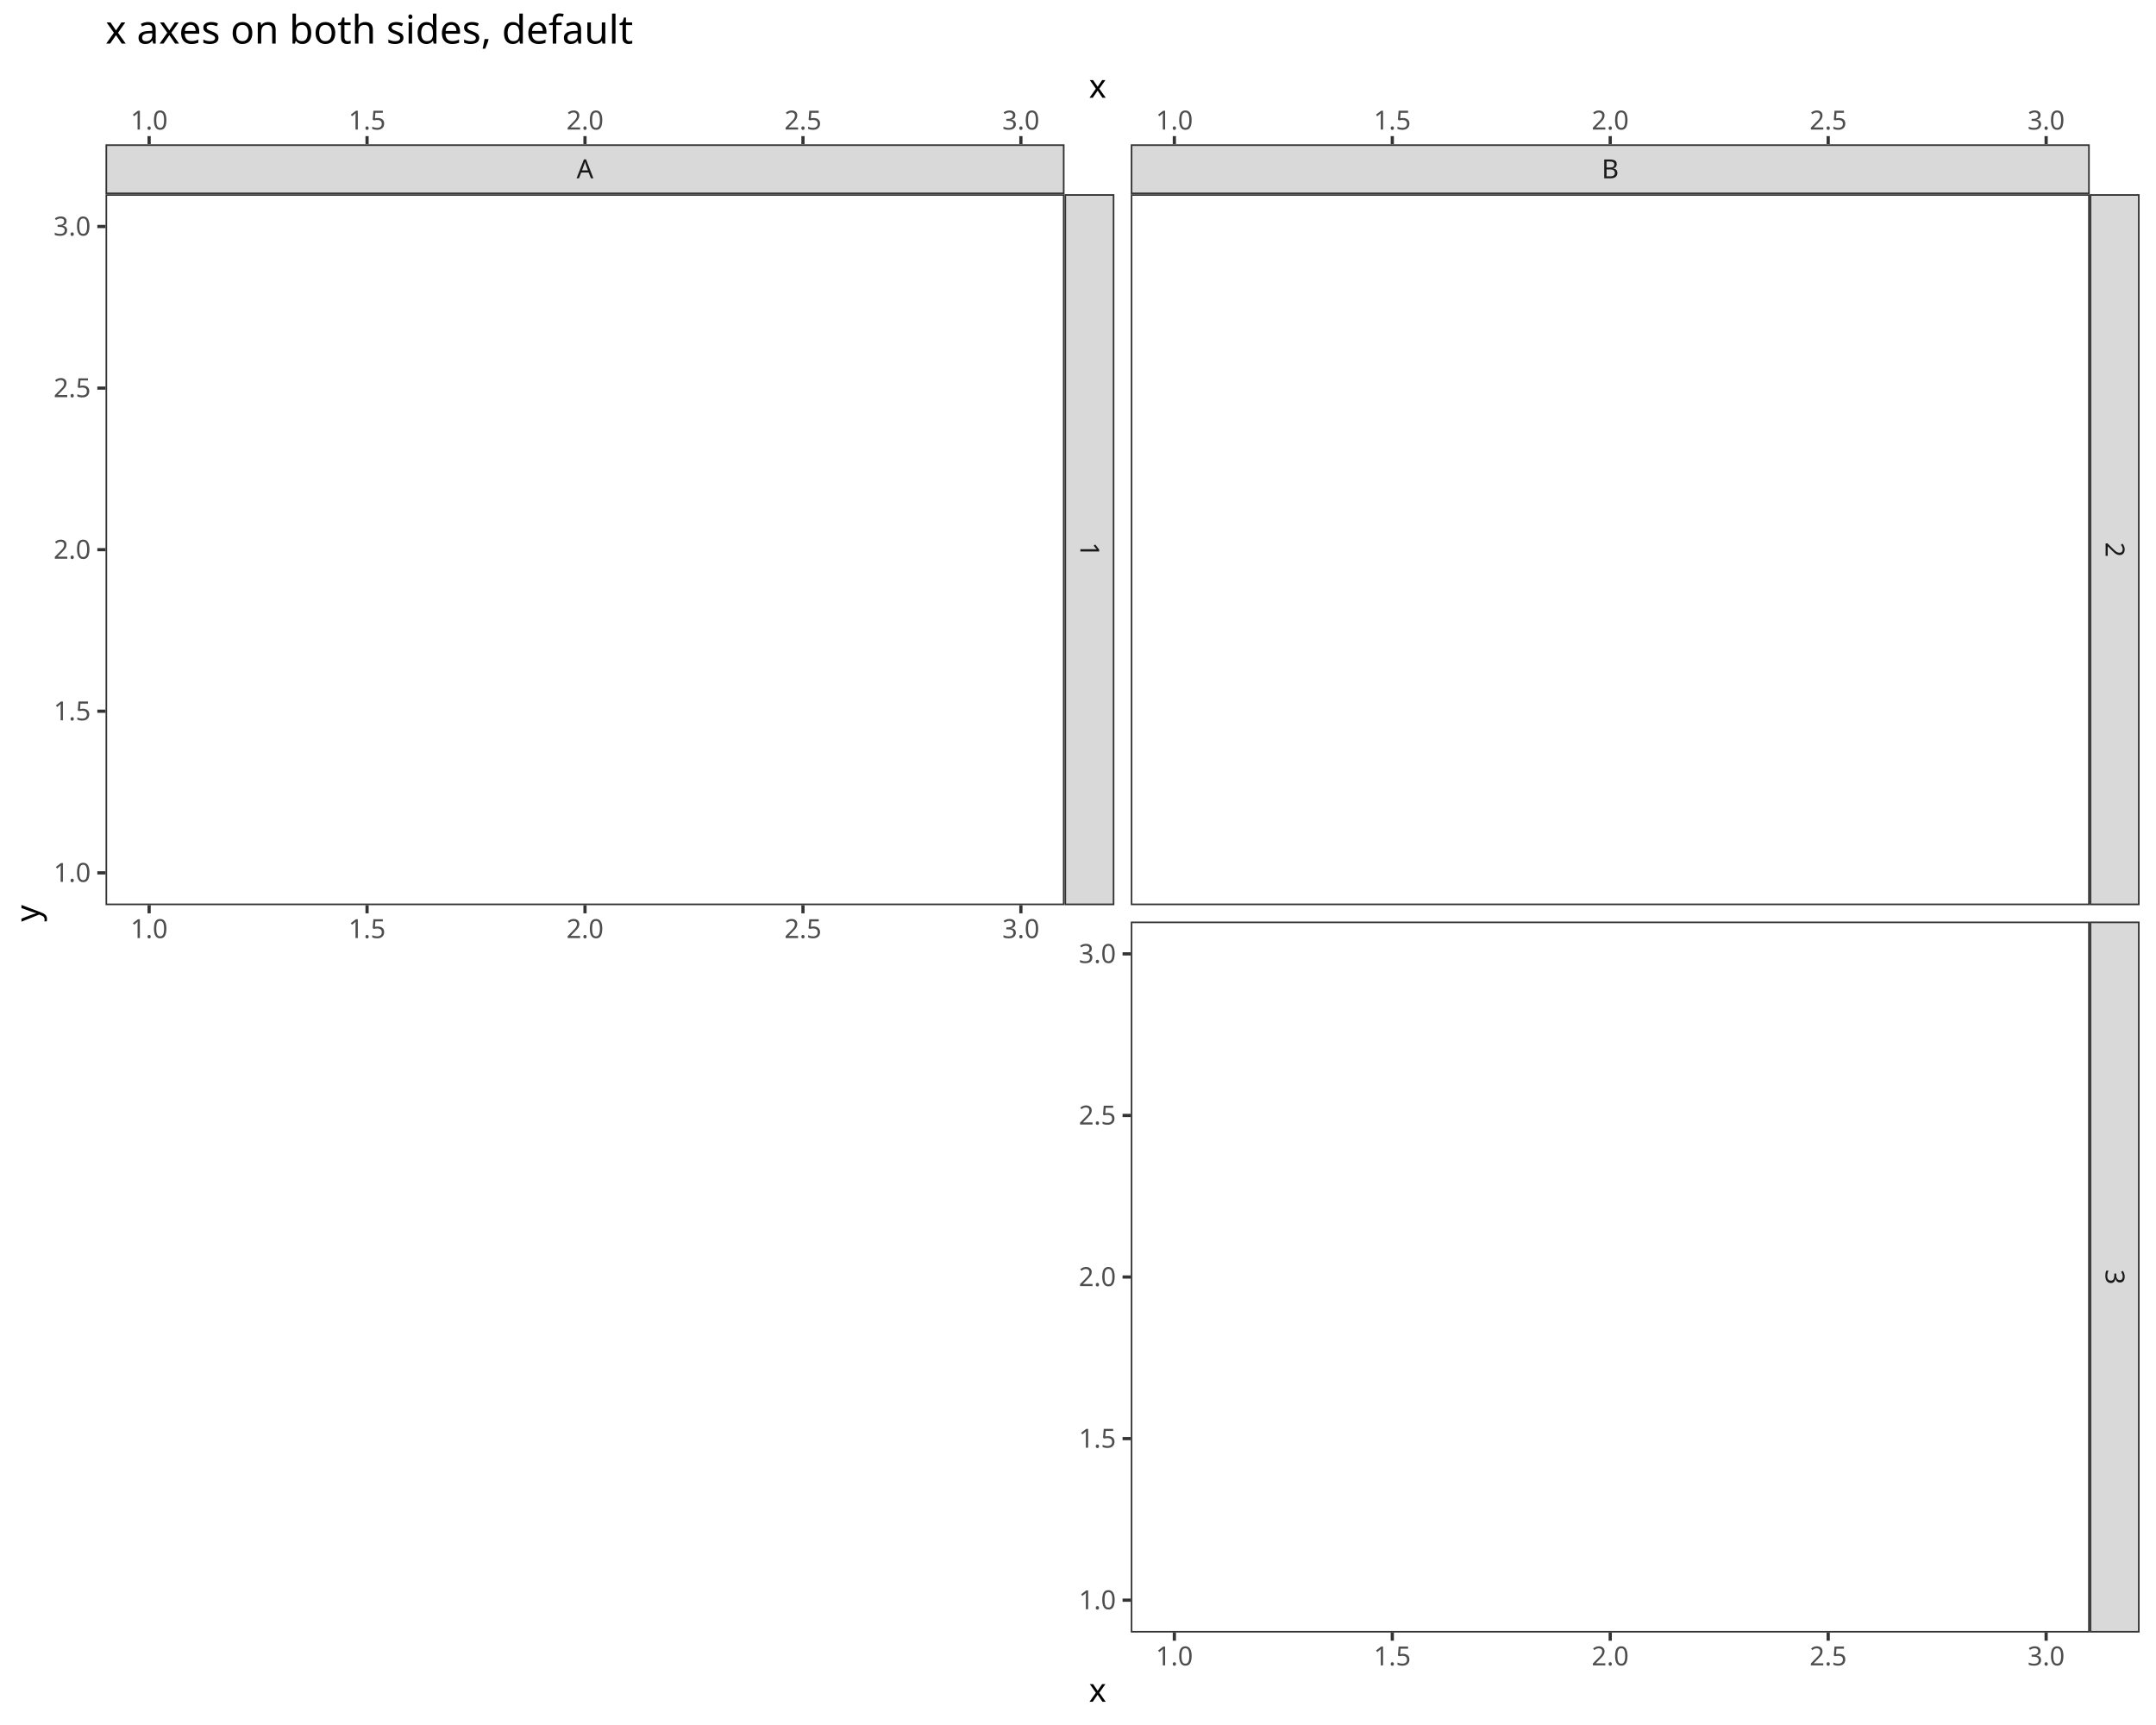
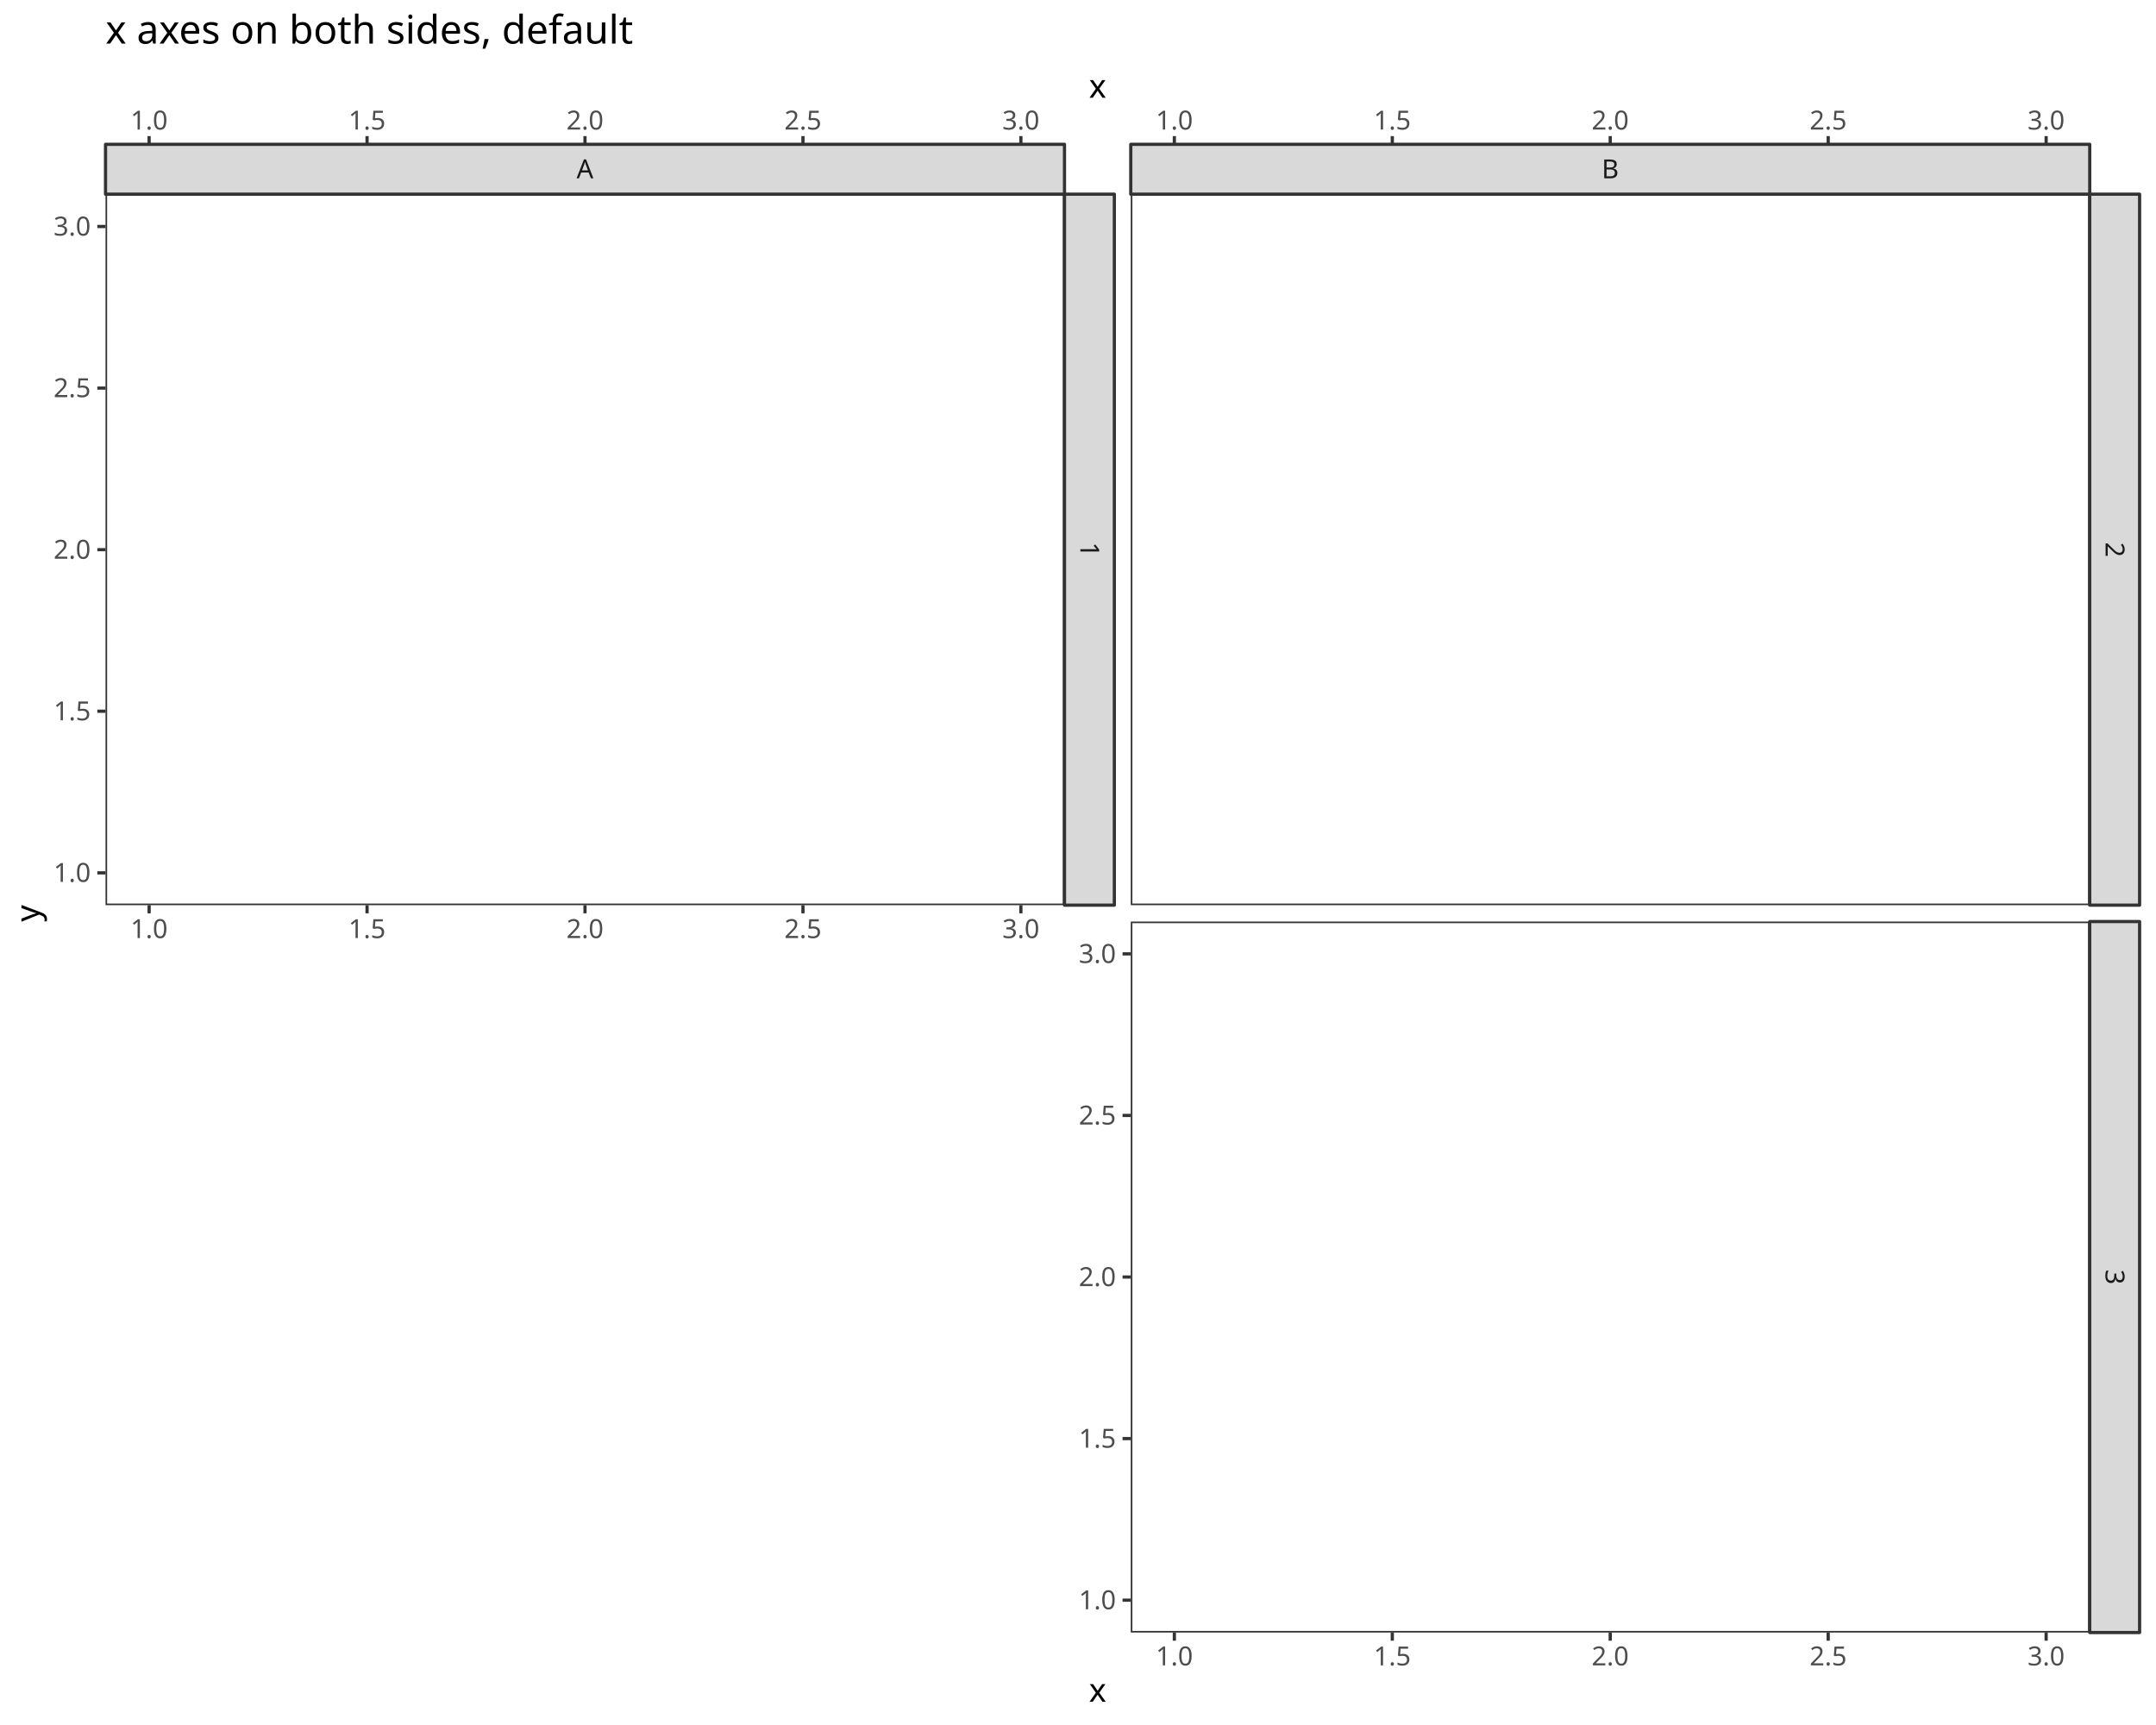
<svg xmlns="http://www.w3.org/2000/svg" class="svglite" data-engine-version="2.0" width="720.00pt" height="576.00pt" viewBox="0 0 720.00 576.00">
  <defs>
    <style type="text/css">
    .svglite line, .svglite polyline, .svglite polygon, .svglite path, .svglite rect, .svglite circle {
      fill: none;
      stroke: #000000;
      stroke-linecap: round;
      stroke-linejoin: round;
      stroke-miterlimit: 10.00;
    }
  </style>
  </defs>
  <rect width="100%" height="100%" style="stroke: none; fill: #FFFFFF;" />
  <defs>
    <clipPath id="cpMC4wMHw3MjAuMDB8MC4wMHw1NzYuMDA=">
      <rect x="0.00" y="0.00" width="720.00" height="576.00" />
    </clipPath>
  </defs>
  <g clip-path="url(#cpMC4wMHw3MjAuMDB8MC4wMHw1NzYuMDA=)">
    <rect x="0" y="0.00" width="720.00" height="576.00" style="stroke-width: 1.07; stroke: #FFFFFF; fill: #FFFFFF;" />
  </g>
  <defs>
    <clipPath id="cpMzUuMjR8MzU1LjQ5fDY0Ljg0fDMwMi4yNA==">
      <rect x="35.24" y="64.84" width="320.25" height="237.40" />
    </clipPath>
  </defs>
  <g clip-path="url(#cpMzUuMjR8MzU1LjQ5fDY0Ljg0fDMwMi4yNA==)">
    <rect x="35.24" y="64.84" width="320.25" height="237.40" style="stroke-width: 1.07; stroke: none; fill: #FFFFFF;" />
    <rect x="35.24" y="64.84" width="320.25" height="237.40" style="stroke-width: 1.07; stroke: #333333;" />
  </g>
  <g clip-path="url(#cpMC4wMHw3MjAuMDB8MC4wMHw1NzYuMDA=)">
</g>
  <defs>
    <clipPath id="cpMzc3LjYyfDY5Ny44N3w2NC44NHwzMDIuMjQ=">
      <rect x="377.62" y="64.84" width="320.25" height="237.40" />
    </clipPath>
  </defs>
  <g clip-path="url(#cpMzc3LjYyfDY5Ny44N3w2NC44NHwzMDIuMjQ=)">
    <rect x="377.62" y="64.84" width="320.25" height="237.40" style="stroke-width: 1.07; stroke: none; fill: #FFFFFF;" />
    <rect x="377.62" y="64.84" width="320.25" height="237.40" style="stroke-width: 1.07; stroke: #333333;" />
  </g>
  <g clip-path="url(#cpMC4wMHw3MjAuMDB8MC4wMHw1NzYuMDA=)">
</g>
  <defs>
    <clipPath id="cpMzc3LjYyfDY5Ny44N3wzMDcuNzJ8NTQ1LjEx">
      <rect x="377.62" y="307.72" width="320.25" height="237.40" />
    </clipPath>
  </defs>
  <g clip-path="url(#cpMzc3LjYyfDY5Ny44N3wzMDcuNzJ8NTQ1LjEx)">
    <rect x="377.62" y="307.72" width="320.25" height="237.40" style="stroke-width: 1.07; stroke: none; fill: #FFFFFF;" />
    <rect x="377.62" y="307.72" width="320.25" height="237.40" style="stroke-width: 1.07; stroke: #333333;" />
  </g>
  <g clip-path="url(#cpMC4wMHw3MjAuMDB8MC4wMHw1NzYuMDA=)">
</g>
  <defs>
    <clipPath id="cpMzUuMjR8MzU1LjQ5fDM1LjM4fDQ4LjE5">
      <rect x="35.24" y="35.38" width="320.25" height="12.81" />
    </clipPath>
  </defs>
  <g clip-path="url(#cpMzUuMjR8MzU1LjQ5fDM1LjM4fDQ4LjE5)">
</g>
  <g clip-path="url(#cpMC4wMHw3MjAuMDB8MC4wMHw1NzYuMDA=)">
    <polyline points="49.80,45.45 49.80,48.19 " style="stroke-width: 1.07; stroke: #333333; stroke-linecap: butt;" />
    <polyline points="122.58,45.45 122.58,48.19 " style="stroke-width: 1.07; stroke: #333333; stroke-linecap: butt;" />
    <polyline points="195.36,45.45 195.36,48.19 " style="stroke-width: 1.07; stroke: #333333; stroke-linecap: butt;" />
    <polyline points="268.15,45.45 268.15,48.19 " style="stroke-width: 1.07; stroke: #333333; stroke-linecap: butt;" />
    <polyline points="340.93,45.45 340.93,48.19 " style="stroke-width: 1.07; stroke: #333333; stroke-linecap: butt;" />
  </g>
  <g clip-path="url(#cpMzUuMjR8MzU1LjQ5fDM1LjM4fDQ4LjE5)">
</g>
  <g clip-path="url(#cpMC4wMHw3MjAuMDB8MC4wMHw1NzYuMDA=)">
    <text x="49.80" y="43.26" text-anchor="middle" style="font-size: 8.80px; fill: #4D4D4D; font-family: sans;" textLength="12.23px" lengthAdjust="spacingAndGlyphs">1.0</text>
    <text x="122.58" y="43.26" text-anchor="middle" style="font-size: 8.80px; fill: #4D4D4D; font-family: sans;" textLength="12.23px" lengthAdjust="spacingAndGlyphs">1.5</text>
    <text x="195.36" y="43.26" text-anchor="middle" style="font-size: 8.80px; fill: #4D4D4D; font-family: sans;" textLength="12.23px" lengthAdjust="spacingAndGlyphs">2.0</text>
    <text x="268.15" y="43.26" text-anchor="middle" style="font-size: 8.80px; fill: #4D4D4D; font-family: sans;" textLength="12.23px" lengthAdjust="spacingAndGlyphs">2.5</text>
    <text x="340.93" y="43.26" text-anchor="middle" style="font-size: 8.80px; fill: #4D4D4D; font-family: sans;" textLength="12.23px" lengthAdjust="spacingAndGlyphs">3.0</text>
  </g>
  <g clip-path="url(#cpMzUuMjR8MzU1LjQ5fDM1LjM4fDQ4LjE5)">
</g>
  <g clip-path="url(#cpMC4wMHw3MjAuMDB8MC4wMHw1NzYuMDA=)">
</g>
  <g clip-path="url(#cpMzUuMjR8MzU1LjQ5fDM1LjM4fDQ4LjE5)">
</g>
  <g clip-path="url(#cpMC4wMHw3MjAuMDB8MC4wMHw1NzYuMDA=)">
</g>
  <defs>
+     <clipPath id="cpMzc3LjYyfDY5Ny44N3wzNS4zOHw0OC4xOQ==">
+       <rect x="377.62" y="35.38" width="320.25" height="12.81" />
+     </clipPath>
+   </defs>
+   <g clip-path="url(#cpMzc3LjYyfDY5Ny44N3wzNS4zOHw0OC4xOQ==)">
+ </g>
+   <g clip-path="url(#cpMC4wMHw3MjAuMDB8MC4wMHw1NzYuMDA=)">
+     <polyline points="392.18,45.45 392.18,48.19 " style="stroke-width: 1.07; stroke: #333333; stroke-linecap: butt;" />
+     <polyline points="464.96,45.45 464.96,48.19 " style="stroke-width: 1.07; stroke: #333333; stroke-linecap: butt;" />
+     <polyline points="537.74,45.45 537.74,48.19 " style="stroke-width: 1.07; stroke: #333333; stroke-linecap: butt;" />
+     <polyline points="610.53,45.45 610.53,48.19 " style="stroke-width: 1.07; stroke: #333333; stroke-linecap: butt;" />
+     <polyline points="683.31,45.45 683.31,48.19 " style="stroke-width: 1.07; stroke: #333333; stroke-linecap: butt;" />
+   </g>
+   <g clip-path="url(#cpMzc3LjYyfDY5Ny44N3wzNS4zOHw0OC4xOQ==)">
+ </g>
+   <g clip-path="url(#cpMC4wMHw3MjAuMDB8MC4wMHw1NzYuMDA=)">
+     <text x="392.18" y="43.26" text-anchor="middle" style="font-size: 8.80px; fill: #4D4D4D; font-family: sans;" textLength="12.23px" lengthAdjust="spacingAndGlyphs">1.0</text>
+     <text x="464.96" y="43.26" text-anchor="middle" style="font-size: 8.80px; fill: #4D4D4D; font-family: sans;" textLength="12.23px" lengthAdjust="spacingAndGlyphs">1.5</text>
+     <text x="537.74" y="43.26" text-anchor="middle" style="font-size: 8.80px; fill: #4D4D4D; font-family: sans;" textLength="12.23px" lengthAdjust="spacingAndGlyphs">2.0</text>
+     <text x="610.53" y="43.26" text-anchor="middle" style="font-size: 8.80px; fill: #4D4D4D; font-family: sans;" textLength="12.23px" lengthAdjust="spacingAndGlyphs">2.5</text>
+     <text x="683.31" y="43.26" text-anchor="middle" style="font-size: 8.80px; fill: #4D4D4D; font-family: sans;" textLength="12.23px" lengthAdjust="spacingAndGlyphs">3.0</text>
+   </g>
+   <g clip-path="url(#cpMzc3LjYyfDY5Ny44N3wzNS4zOHw0OC4xOQ==)">
+ </g>
+   <g clip-path="url(#cpMC4wMHw3MjAuMDB8MC4wMHw1NzYuMDA=)">
+ </g>
+   <g clip-path="url(#cpMzc3LjYyfDY5Ny44N3wzNS4zOHw0OC4xOQ==)">
+ </g>
+   <g clip-path="url(#cpMC4wMHw3MjAuMDB8MC4wMHw1NzYuMDA=)">
+ </g>
+   <defs>
+     <clipPath id="cpMzc3LjYyfDY5Ny44N3wzMDcuNzJ8MzA3Ljcy">
+       <rect x="377.62" y="307.72" width="320.25" height="0.00" />
+     </clipPath>
+   </defs>
+   <g clip-path="url(#cpMzc3LjYyfDY5Ny44N3wzMDcuNzJ8MzA3Ljcy)">
+ </g>
+   <g clip-path="url(#cpMC4wMHw3MjAuMDB8MC4wMHw1NzYuMDA=)">
+ </g>
+   <defs>
    <clipPath id="cpMzUuMjR8MzU1LjQ5fDMwMi4yNHwzMDIuMjQ=">
      <rect x="35.24" y="302.24" width="320.25" height="0.00" />
    </clipPath>
  </defs>
  <g clip-path="url(#cpMzUuMjR8MzU1LjQ5fDMwMi4yNHwzMDIuMjQ=)">
</g>
  <g clip-path="url(#cpMC4wMHw3MjAuMDB8MC4wMHw1NzYuMDA=)">
    <polyline points="49.80,304.98 49.80,302.24 " style="stroke-width: 1.07; stroke: #333333; stroke-linecap: butt;" />
    <polyline points="122.58,304.98 122.58,302.24 " style="stroke-width: 1.07; stroke: #333333; stroke-linecap: butt;" />
    <polyline points="195.36,304.98 195.36,302.24 " style="stroke-width: 1.07; stroke: #333333; stroke-linecap: butt;" />
    <polyline points="268.15,304.98 268.15,302.24 " style="stroke-width: 1.07; stroke: #333333; stroke-linecap: butt;" />
    <polyline points="340.93,304.98 340.93,302.24 " style="stroke-width: 1.07; stroke: #333333; stroke-linecap: butt;" />
  </g>
  <g clip-path="url(#cpMzUuMjR8MzU1LjQ5fDMwMi4yNHwzMDIuMjQ=)">
</g>
  <g clip-path="url(#cpMC4wMHw3MjAuMDB8MC4wMHw1NzYuMDA=)">
    <text x="49.80" y="313.23" text-anchor="middle" style="font-size: 8.80px; fill: #4D4D4D; font-family: sans;" textLength="12.23px" lengthAdjust="spacingAndGlyphs">1.0</text>
    <text x="122.58" y="313.23" text-anchor="middle" style="font-size: 8.80px; fill: #4D4D4D; font-family: sans;" textLength="12.23px" lengthAdjust="spacingAndGlyphs">1.5</text>
    <text x="195.36" y="313.23" text-anchor="middle" style="font-size: 8.80px; fill: #4D4D4D; font-family: sans;" textLength="12.23px" lengthAdjust="spacingAndGlyphs">2.0</text>
    <text x="268.15" y="313.23" text-anchor="middle" style="font-size: 8.80px; fill: #4D4D4D; font-family: sans;" textLength="12.23px" lengthAdjust="spacingAndGlyphs">2.5</text>
    <text x="340.93" y="313.23" text-anchor="middle" style="font-size: 8.80px; fill: #4D4D4D; font-family: sans;" textLength="12.23px" lengthAdjust="spacingAndGlyphs">3.0</text>
  </g>
  <g clip-path="url(#cpMzUuMjR8MzU1LjQ5fDMwMi4yNHwzMDIuMjQ=)">
</g>
  <g clip-path="url(#cpMC4wMHw3MjAuMDB8MC4wMHw1NzYuMDA=)">
</g>
  <g clip-path="url(#cpMzUuMjR8MzU1LjQ5fDMwMi4yNHwzMDIuMjQ=)">
</g>
  <g clip-path="url(#cpMC4wMHw3MjAuMDB8MC4wMHw1NzYuMDA=)">
</g>
  <defs>
+     <clipPath id="cpMzc3LjYyfDY5Ny44N3wzMDIuMjR8MzAyLjI0">
+       <rect x="377.62" y="302.24" width="320.25" height="0.00" />
+     </clipPath>
+   </defs>
+   <g clip-path="url(#cpMzc3LjYyfDY5Ny44N3wzMDIuMjR8MzAyLjI0)">
+ </g>
+   <g clip-path="url(#cpMC4wMHw3MjAuMDB8MC4wMHw1NzYuMDA=)">
+ </g>
+   <defs>
+     <clipPath id="cpMzc3LjYyfDY5Ny44N3w1NDUuMTF8NTU3Ljkz">
+       <rect x="377.62" y="545.11" width="320.25" height="12.81" />
+     </clipPath>
+   </defs>
+   <g clip-path="url(#cpMzc3LjYyfDY5Ny44N3w1NDUuMTF8NTU3Ljkz)">
+ </g>
+   <g clip-path="url(#cpMC4wMHw3MjAuMDB8MC4wMHw1NzYuMDA=)">
+     <polyline points="392.18,547.85 392.18,545.11 " style="stroke-width: 1.07; stroke: #333333; stroke-linecap: butt;" />
+     <polyline points="464.96,547.85 464.96,545.11 " style="stroke-width: 1.07; stroke: #333333; stroke-linecap: butt;" />
+     <polyline points="537.74,547.85 537.74,545.11 " style="stroke-width: 1.07; stroke: #333333; stroke-linecap: butt;" />
+     <polyline points="610.53,547.85 610.53,545.11 " style="stroke-width: 1.07; stroke: #333333; stroke-linecap: butt;" />
+     <polyline points="683.31,547.85 683.31,545.11 " style="stroke-width: 1.07; stroke: #333333; stroke-linecap: butt;" />
+   </g>
+   <g clip-path="url(#cpMzc3LjYyfDY5Ny44N3w1NDUuMTF8NTU3Ljkz)">
+ </g>
+   <g clip-path="url(#cpMC4wMHw3MjAuMDB8MC4wMHw1NzYuMDA=)">
+     <text x="392.18" y="556.10" text-anchor="middle" style="font-size: 8.80px; fill: #4D4D4D; font-family: sans;" textLength="12.23px" lengthAdjust="spacingAndGlyphs">1.0</text>
+     <text x="464.96" y="556.10" text-anchor="middle" style="font-size: 8.80px; fill: #4D4D4D; font-family: sans;" textLength="12.23px" lengthAdjust="spacingAndGlyphs">1.5</text>
+     <text x="537.74" y="556.10" text-anchor="middle" style="font-size: 8.80px; fill: #4D4D4D; font-family: sans;" textLength="12.23px" lengthAdjust="spacingAndGlyphs">2.0</text>
+     <text x="610.53" y="556.10" text-anchor="middle" style="font-size: 8.80px; fill: #4D4D4D; font-family: sans;" textLength="12.23px" lengthAdjust="spacingAndGlyphs">2.5</text>
+     <text x="683.31" y="556.10" text-anchor="middle" style="font-size: 8.80px; fill: #4D4D4D; font-family: sans;" textLength="12.23px" lengthAdjust="spacingAndGlyphs">3.0</text>
+   </g>
+   <g clip-path="url(#cpMzc3LjYyfDY5Ny44N3w1NDUuMTF8NTU3Ljkz)">
+ </g>
+   <g clip-path="url(#cpMC4wMHw3MjAuMDB8MC4wMHw1NzYuMDA=)">
+ </g>
+   <g clip-path="url(#cpMzc3LjYyfDY5Ny44N3w1NDUuMTF8NTU3Ljkz)">
+ </g>
+   <g clip-path="url(#cpMC4wMHw3MjAuMDB8MC4wMHw1NzYuMDA=)">
+ </g>
+   <defs>
    <clipPath id="cpMTguMDd8MzUuMjR8NjQuODR8MzAyLjI0">
      <rect x="18.07" y="64.84" width="17.17" height="237.40" />
    </clipPath>
  </defs>
  <g clip-path="url(#cpMTguMDd8MzUuMjR8NjQuODR8MzAyLjI0)">
</g>
  <g clip-path="url(#cpMC4wMHw3MjAuMDB8MC4wMHw1NzYuMDA=)">
    <text x="30.31" y="294.47" text-anchor="end" style="font-size: 8.80px; fill: #4D4D4D; font-family: sans;" textLength="12.23px" lengthAdjust="spacingAndGlyphs">1.0</text>
    <text x="30.31" y="240.52" text-anchor="end" style="font-size: 8.80px; fill: #4D4D4D; font-family: sans;" textLength="12.23px" lengthAdjust="spacingAndGlyphs">1.5</text>
    <text x="30.31" y="186.57" text-anchor="end" style="font-size: 8.80px; fill: #4D4D4D; font-family: sans;" textLength="12.23px" lengthAdjust="spacingAndGlyphs">2.0</text>
    <text x="30.31" y="132.61" text-anchor="end" style="font-size: 8.80px; fill: #4D4D4D; font-family: sans;" textLength="12.23px" lengthAdjust="spacingAndGlyphs">2.5</text>
    <text x="30.31" y="78.66" text-anchor="end" style="font-size: 8.80px; fill: #4D4D4D; font-family: sans;" textLength="12.23px" lengthAdjust="spacingAndGlyphs">3.0</text>
  </g>
  <g clip-path="url(#cpMTguMDd8MzUuMjR8NjQuODR8MzAyLjI0)">
</g>
  <g clip-path="url(#cpMC4wMHw3MjAuMDB8MC4wMHw1NzYuMDA=)">
    <polyline points="32.50,291.45 35.24,291.45 " style="stroke-width: 1.07; stroke: #333333; stroke-linecap: butt;" />
    <polyline points="32.50,237.49 35.24,237.49 " style="stroke-width: 1.07; stroke: #333333; stroke-linecap: butt;" />
    <polyline points="32.50,183.54 35.24,183.54 " style="stroke-width: 1.07; stroke: #333333; stroke-linecap: butt;" />
    <polyline points="32.50,129.59 35.24,129.59 " style="stroke-width: 1.07; stroke: #333333; stroke-linecap: butt;" />
    <polyline points="32.50,75.63 35.24,75.63 " style="stroke-width: 1.07; stroke: #333333; stroke-linecap: butt;" />
  </g>
  <g clip-path="url(#cpMTguMDd8MzUuMjR8NjQuODR8MzAyLjI0)">
</g>
  <g clip-path="url(#cpMC4wMHw3MjAuMDB8MC4wMHw1NzYuMDA=)">
</g>
  <g clip-path="url(#cpMTguMDd8MzUuMjR8NjQuODR8MzAyLjI0)">
</g>
  <g clip-path="url(#cpMC4wMHw3MjAuMDB8MC4wMHw1NzYuMDA=)">
</g>
  <defs>
-     <clipPath id="cpMzcyLjE0fDM3Mi4xNHw2NC44NHwzMDIuMjQ=">
-       <rect x="372.14" y="64.84" width="0.00" height="237.40" />
-     </clipPath>
-   </defs>
-   <g clip-path="url(#cpMzcyLjE0fDM3Mi4xNHw2NC44NHwzMDIuMjQ=)">
- </g>
-   <g clip-path="url(#cpMC4wMHw3MjAuMDB8MC4wMHw1NzYuMDA=)">
- </g>
-   <defs>
-     <clipPath id="cpMzc3LjYyfDY5Ny44N3wzNS4zOHw0OC4xOQ==">
-       <rect x="377.62" y="35.38" width="320.25" height="12.81" />
-     </clipPath>
-   </defs>
-   <g clip-path="url(#cpMzc3LjYyfDY5Ny44N3wzNS4zOHw0OC4xOQ==)">
- </g>
-   <g clip-path="url(#cpMC4wMHw3MjAuMDB8MC4wMHw1NzYuMDA=)">
-     <polyline points="392.18,45.45 392.18,48.19 " style="stroke-width: 1.07; stroke: #333333; stroke-linecap: butt;" />
-     <polyline points="464.96,45.45 464.96,48.19 " style="stroke-width: 1.07; stroke: #333333; stroke-linecap: butt;" />
-     <polyline points="537.74,45.45 537.74,48.19 " style="stroke-width: 1.07; stroke: #333333; stroke-linecap: butt;" />
-     <polyline points="610.53,45.45 610.53,48.19 " style="stroke-width: 1.07; stroke: #333333; stroke-linecap: butt;" />
-     <polyline points="683.31,45.45 683.31,48.19 " style="stroke-width: 1.07; stroke: #333333; stroke-linecap: butt;" />
-   </g>
-   <g clip-path="url(#cpMzc3LjYyfDY5Ny44N3wzNS4zOHw0OC4xOQ==)">
- </g>
-   <g clip-path="url(#cpMC4wMHw3MjAuMDB8MC4wMHw1NzYuMDA=)">
-     <text x="392.18" y="43.26" text-anchor="middle" style="font-size: 8.80px; fill: #4D4D4D; font-family: sans;" textLength="12.23px" lengthAdjust="spacingAndGlyphs">1.0</text>
-     <text x="464.96" y="43.26" text-anchor="middle" style="font-size: 8.80px; fill: #4D4D4D; font-family: sans;" textLength="12.23px" lengthAdjust="spacingAndGlyphs">1.5</text>
-     <text x="537.74" y="43.26" text-anchor="middle" style="font-size: 8.80px; fill: #4D4D4D; font-family: sans;" textLength="12.23px" lengthAdjust="spacingAndGlyphs">2.0</text>
-     <text x="610.53" y="43.26" text-anchor="middle" style="font-size: 8.80px; fill: #4D4D4D; font-family: sans;" textLength="12.23px" lengthAdjust="spacingAndGlyphs">2.5</text>
-     <text x="683.31" y="43.26" text-anchor="middle" style="font-size: 8.80px; fill: #4D4D4D; font-family: sans;" textLength="12.23px" lengthAdjust="spacingAndGlyphs">3.0</text>
-   </g>
-   <g clip-path="url(#cpMzc3LjYyfDY5Ny44N3wzNS4zOHw0OC4xOQ==)">
- </g>
-   <g clip-path="url(#cpMC4wMHw3MjAuMDB8MC4wMHw1NzYuMDA=)">
- </g>
-   <g clip-path="url(#cpMzc3LjYyfDY5Ny44N3wzNS4zOHw0OC4xOQ==)">
- </g>
-   <g clip-path="url(#cpMC4wMHw3MjAuMDB8MC4wMHw1NzYuMDA=)">
- </g>
-   <defs>
-     <clipPath id="cpMzc3LjYyfDY5Ny44N3wzMDIuMjR8MzAyLjI0">
-       <rect x="377.62" y="302.24" width="320.25" height="0.00" />
-     </clipPath>
-   </defs>
-   <g clip-path="url(#cpMzc3LjYyfDY5Ny44N3wzMDIuMjR8MzAyLjI0)">
- </g>
-   <g clip-path="url(#cpMC4wMHw3MjAuMDB8MC4wMHw1NzYuMDA=)">
- </g>
-   <defs>
    <clipPath id="cpMzc3LjYyfDM3Ny42Mnw2NC44NHwzMDIuMjQ=">
      <rect x="377.62" y="64.84" width="0.00" height="237.40" />
    </clipPath>
  </defs>
  <g clip-path="url(#cpMzc3LjYyfDM3Ny42Mnw2NC44NHwzMDIuMjQ=)">
- </g>
-   <g clip-path="url(#cpMC4wMHw3MjAuMDB8MC4wMHw1NzYuMDA=)">
- </g>
-   <defs>
-     <clipPath id="cpNzE0LjUyfDcxNC41Mnw2NC44NHwzMDIuMjQ=">
-       <rect x="714.52" y="64.84" width="0.00" height="237.40" />
-     </clipPath>
-   </defs>
-   <g clip-path="url(#cpNzE0LjUyfDcxNC41Mnw2NC44NHwzMDIuMjQ=)">
- </g>
-   <g clip-path="url(#cpMC4wMHw3MjAuMDB8MC4wMHw1NzYuMDA=)">
- </g>
-   <defs>
-     <clipPath id="cpMzc3LjYyfDY5Ny44N3wzMDcuNzJ8MzA3Ljcy">
-       <rect x="377.62" y="307.72" width="320.25" height="0.00" />
-     </clipPath>
-   </defs>
-   <g clip-path="url(#cpMzc3LjYyfDY5Ny44N3wzMDcuNzJ8MzA3Ljcy)">
- </g>
-   <g clip-path="url(#cpMC4wMHw3MjAuMDB8MC4wMHw1NzYuMDA=)">
- </g>
-   <defs>
-     <clipPath id="cpMzc3LjYyfDY5Ny44N3w1NDUuMTF8NTU3Ljkz">
-       <rect x="377.62" y="545.11" width="320.25" height="12.81" />
-     </clipPath>
-   </defs>
-   <g clip-path="url(#cpMzc3LjYyfDY5Ny44N3w1NDUuMTF8NTU3Ljkz)">
- </g>
-   <g clip-path="url(#cpMC4wMHw3MjAuMDB8MC4wMHw1NzYuMDA=)">
-     <polyline points="392.18,547.85 392.18,545.11 " style="stroke-width: 1.07; stroke: #333333; stroke-linecap: butt;" />
-     <polyline points="464.96,547.85 464.96,545.11 " style="stroke-width: 1.07; stroke: #333333; stroke-linecap: butt;" />
-     <polyline points="537.74,547.85 537.74,545.11 " style="stroke-width: 1.07; stroke: #333333; stroke-linecap: butt;" />
-     <polyline points="610.53,547.85 610.53,545.11 " style="stroke-width: 1.07; stroke: #333333; stroke-linecap: butt;" />
-     <polyline points="683.31,547.85 683.31,545.11 " style="stroke-width: 1.07; stroke: #333333; stroke-linecap: butt;" />
-   </g>
-   <g clip-path="url(#cpMzc3LjYyfDY5Ny44N3w1NDUuMTF8NTU3Ljkz)">
- </g>
-   <g clip-path="url(#cpMC4wMHw3MjAuMDB8MC4wMHw1NzYuMDA=)">
-     <text x="392.18" y="556.10" text-anchor="middle" style="font-size: 8.80px; fill: #4D4D4D; font-family: sans;" textLength="12.23px" lengthAdjust="spacingAndGlyphs">1.0</text>
-     <text x="464.96" y="556.10" text-anchor="middle" style="font-size: 8.80px; fill: #4D4D4D; font-family: sans;" textLength="12.23px" lengthAdjust="spacingAndGlyphs">1.5</text>
-     <text x="537.74" y="556.10" text-anchor="middle" style="font-size: 8.80px; fill: #4D4D4D; font-family: sans;" textLength="12.23px" lengthAdjust="spacingAndGlyphs">2.0</text>
-     <text x="610.53" y="556.10" text-anchor="middle" style="font-size: 8.80px; fill: #4D4D4D; font-family: sans;" textLength="12.23px" lengthAdjust="spacingAndGlyphs">2.5</text>
-     <text x="683.31" y="556.10" text-anchor="middle" style="font-size: 8.80px; fill: #4D4D4D; font-family: sans;" textLength="12.23px" lengthAdjust="spacingAndGlyphs">3.0</text>
-   </g>
-   <g clip-path="url(#cpMzc3LjYyfDY5Ny44N3w1NDUuMTF8NTU3Ljkz)">
- </g>
-   <g clip-path="url(#cpMC4wMHw3MjAuMDB8MC4wMHw1NzYuMDA=)">
- </g>
-   <g clip-path="url(#cpMzc3LjYyfDY5Ny44N3w1NDUuMTF8NTU3Ljkz)">
</g>
  <g clip-path="url(#cpMC4wMHw3MjAuMDB8MC4wMHw1NzYuMDA=)">
</g>
  <defs>
    <clipPath id="cpMzc3LjYyfDM3Ny42MnwzMDcuNzJ8NTQ1LjEx">
      <rect x="377.62" y="307.72" width="0.00" height="237.40" />
    </clipPath>
  </defs>
  <g clip-path="url(#cpMzc3LjYyfDM3Ny42MnwzMDcuNzJ8NTQ1LjEx)">
</g>
  <g clip-path="url(#cpMC4wMHw3MjAuMDB8MC4wMHw1NzYuMDA=)">
    <text x="372.69" y="537.35" text-anchor="end" style="font-size: 8.80px; fill: #4D4D4D; font-family: sans;" textLength="12.23px" lengthAdjust="spacingAndGlyphs">1.0</text>
    <text x="372.69" y="483.40" text-anchor="end" style="font-size: 8.80px; fill: #4D4D4D; font-family: sans;" textLength="12.23px" lengthAdjust="spacingAndGlyphs">1.5</text>
    <text x="372.69" y="429.44" text-anchor="end" style="font-size: 8.80px; fill: #4D4D4D; font-family: sans;" textLength="12.23px" lengthAdjust="spacingAndGlyphs">2.0</text>
    <text x="372.69" y="375.49" text-anchor="end" style="font-size: 8.80px; fill: #4D4D4D; font-family: sans;" textLength="12.23px" lengthAdjust="spacingAndGlyphs">2.5</text>
    <text x="372.69" y="321.54" text-anchor="end" style="font-size: 8.80px; fill: #4D4D4D; font-family: sans;" textLength="12.23px" lengthAdjust="spacingAndGlyphs">3.0</text>
  </g>
  <g clip-path="url(#cpMzc3LjYyfDM3Ny42MnwzMDcuNzJ8NTQ1LjEx)">
</g>
  <g clip-path="url(#cpMC4wMHw3MjAuMDB8MC4wMHw1NzYuMDA=)">
    <polyline points="374.88,534.32 377.62,534.32 " style="stroke-width: 1.07; stroke: #333333; stroke-linecap: butt;" />
    <polyline points="374.88,480.37 377.62,480.37 " style="stroke-width: 1.07; stroke: #333333; stroke-linecap: butt;" />
    <polyline points="374.88,426.41 377.62,426.41 " style="stroke-width: 1.07; stroke: #333333; stroke-linecap: butt;" />
    <polyline points="374.88,372.46 377.62,372.46 " style="stroke-width: 1.07; stroke: #333333; stroke-linecap: butt;" />
    <polyline points="374.88,318.51 377.62,318.51 " style="stroke-width: 1.07; stroke: #333333; stroke-linecap: butt;" />
  </g>
  <g clip-path="url(#cpMzc3LjYyfDM3Ny42MnwzMDcuNzJ8NTQ1LjEx)">
</g>
  <g clip-path="url(#cpMC4wMHw3MjAuMDB8MC4wMHw1NzYuMDA=)">
</g>
  <g clip-path="url(#cpMzc3LjYyfDM3Ny42MnwzMDcuNzJ8NTQ1LjEx)">
</g>
  <g clip-path="url(#cpMC4wMHw3MjAuMDB8MC4wMHw1NzYuMDA=)">
</g>
  <defs>
+     <clipPath id="cpMzcyLjE0fDM3Mi4xNHw2NC44NHwzMDIuMjQ=">
+       <rect x="372.14" y="64.84" width="0.00" height="237.40" />
+     </clipPath>
+   </defs>
+   <g clip-path="url(#cpMzcyLjE0fDM3Mi4xNHw2NC44NHwzMDIuMjQ=)">
+ </g>
+   <g clip-path="url(#cpMC4wMHw3MjAuMDB8MC4wMHw1NzYuMDA=)">
+ </g>
+   <defs>
+     <clipPath id="cpNzE0LjUyfDcxNC41Mnw2NC44NHwzMDIuMjQ=">
+       <rect x="714.52" y="64.84" width="0.00" height="237.40" />
+     </clipPath>
+   </defs>
+   <g clip-path="url(#cpNzE0LjUyfDcxNC41Mnw2NC44NHwzMDIuMjQ=)">
+ </g>
+   <g clip-path="url(#cpMC4wMHw3MjAuMDB8MC4wMHw1NzYuMDA=)">
+ </g>
+   <defs>
    <clipPath id="cpNzE0LjUyfDcxNC41MnwzMDcuNzJ8NTQ1LjEx">
      <rect x="714.52" y="307.72" width="0.00" height="237.40" />
    </clipPath>
  </defs>
  <g clip-path="url(#cpNzE0LjUyfDcxNC41MnwzMDcuNzJ8NTQ1LjEx)">
</g>
  <g clip-path="url(#cpMC4wMHw3MjAuMDB8MC4wMHw1NzYuMDA=)">
</g>
  <defs>
    <clipPath id="cpMzUuMjR8MzU1LjQ5fDQ4LjE5fDY0Ljg0">
      <rect x="35.24" y="48.19" width="320.25" height="16.65" />
    </clipPath>
  </defs>
  <g clip-path="url(#cpMzUuMjR8MzU1LjQ5fDQ4LjE5fDY0Ljg0)">
+ </g>
+   <g clip-path="url(#cpMC4wMHw3MjAuMDB8MC4wMHw1NzYuMDA=)">
    <rect x="35.24" y="48.19" width="320.25" height="16.65" style="stroke-width: 1.07; stroke: #333333; fill: #D9D9D9;" />
    <text x="195.36" y="59.54" text-anchor="middle" style="font-size: 8.80px; fill: #1A1A1A; font-family: sans;" textLength="5.87px" lengthAdjust="spacingAndGlyphs">A</text>
  </g>
-   <g clip-path="url(#cpMC4wMHw3MjAuMDB8MC4wMHw1NzYuMDA=)">
- </g>
-   <g clip-path="url(#cpMzUuMjR8MzU1LjQ5fDMwMi4yNHwzMDIuMjQ=)">
+   <g clip-path="url(#cpMzUuMjR8MzU1LjQ5fDQ4LjE5fDY0Ljg0)">
+ </g>
+   <g clip-path="url(#cpMC4wMHw3MjAuMDB8MC4wMHw1NzYuMDA=)">
+ </g>
+   <defs>
+     <clipPath id="cpMzc3LjYyfDY5Ny44N3w0OC4xOXw2NC44NA==">
+       <rect x="377.62" y="48.19" width="320.25" height="16.65" />
+     </clipPath>
+   </defs>
+   <g clip-path="url(#cpMzc3LjYyfDY5Ny44N3w0OC4xOXw2NC44NA==)">
+ </g>
+   <g clip-path="url(#cpMC4wMHw3MjAuMDB8MC4wMHw1NzYuMDA=)">
+     <rect x="377.62" y="48.19" width="320.25" height="16.65" style="stroke-width: 1.07; stroke: #333333; fill: #D9D9D9;" />
+     <text x="537.74" y="59.54" text-anchor="middle" style="font-size: 8.80px; fill: #1A1A1A; font-family: sans;" textLength="5.87px" lengthAdjust="spacingAndGlyphs">B</text>
+   </g>
+   <g clip-path="url(#cpMzc3LjYyfDY5Ny44N3w0OC4xOXw2NC44NA==)">
+ </g>
+   <g clip-path="url(#cpMC4wMHw3MjAuMDB8MC4wMHw1NzYuMDA=)">
+ </g>
+   <g clip-path="url(#cpMzc3LjYyfDY5Ny44N3wzMDcuNzJ8MzA3Ljcy)">
+ </g>
+   <g clip-path="url(#cpMC4wMHw3MjAuMDB8MC4wMHw1NzYuMDA=)">
+ </g>
+   <g clip-path="url(#cpMzUuMjR8MzU1LjQ5fDMwMi4yNHwzMDIuMjQ=)">
+ </g>
+   <g clip-path="url(#cpMC4wMHw3MjAuMDB8MC4wMHw1NzYuMDA=)">
+ </g>
+   <g clip-path="url(#cpMzUuMjR8MzU1LjQ5fDMwMi4yNHwzMDIuMjQ=)">
+ </g>
+   <g clip-path="url(#cpMC4wMHw3MjAuMDB8MC4wMHw1NzYuMDA=)">
+ </g>
+   <g clip-path="url(#cpMzc3LjYyfDY5Ny44N3wzMDIuMjR8MzAyLjI0)">
+ </g>
+   <g clip-path="url(#cpMC4wMHw3MjAuMDB8MC4wMHw1NzYuMDA=)">
+ </g>
+   <defs>
+     <clipPath id="cpMzc3LjYyfDY5Ny44N3w1NDUuMTF8NTQ1LjEx">
+       <rect x="377.62" y="545.11" width="320.25" height="0.00" />
+     </clipPath>
+   </defs>
+   <g clip-path="url(#cpMzc3LjYyfDY5Ny44N3w1NDUuMTF8NTQ1LjEx)">
+ </g>
+   <g clip-path="url(#cpMC4wMHw3MjAuMDB8MC4wMHw1NzYuMDA=)">
+ </g>
+   <g clip-path="url(#cpMzc3LjYyfDY5Ny44N3w1NDUuMTF8NTQ1LjEx)">
</g>
  <g clip-path="url(#cpMC4wMHw3MjAuMDB8MC4wMHw1NzYuMDA=)">
</g>
  <defs>
    <clipPath id="cpMzUuMjR8MzUuMjR8NjQuODR8MzAyLjI0">
      <rect x="35.24" y="64.84" width="0.00" height="237.40" />
    </clipPath>
  </defs>
  <g clip-path="url(#cpMzUuMjR8MzUuMjR8NjQuODR8MzAyLjI0)">
</g>
  <g clip-path="url(#cpMC4wMHw3MjAuMDB8MC4wMHw1NzYuMDA=)">
</g>
+   <g clip-path="url(#cpMzUuMjR8MzUuMjR8NjQuODR8MzAyLjI0)">
+ </g>
+   <g clip-path="url(#cpMC4wMHw3MjAuMDB8MC4wMHw1NzYuMDA=)">
+ </g>
+   <g clip-path="url(#cpMzc3LjYyfDM3Ny42Mnw2NC44NHwzMDIuMjQ=)">
+ </g>
+   <g clip-path="url(#cpMC4wMHw3MjAuMDB8MC4wMHw1NzYuMDA=)">
+ </g>
+   <g clip-path="url(#cpMzc3LjYyfDM3Ny42Mnw2NC44NHwzMDIuMjQ=)">
+ </g>
+   <g clip-path="url(#cpMC4wMHw3MjAuMDB8MC4wMHw1NzYuMDA=)">
+ </g>
+   <g clip-path="url(#cpMzc3LjYyfDM3Ny42MnwzMDcuNzJ8NTQ1LjEx)">
+ </g>
+   <g clip-path="url(#cpMC4wMHw3MjAuMDB8MC4wMHw1NzYuMDA=)">
+ </g>
+   <g clip-path="url(#cpMzc3LjYyfDM3Ny42MnwzMDcuNzJ8NTQ1LjEx)">
+ </g>
+   <g clip-path="url(#cpMC4wMHw3MjAuMDB8MC4wMHw1NzYuMDA=)">
+ </g>
  <defs>
    <clipPath id="cpMzU1LjQ5fDM3Mi4xNHw2NC44NHwzMDIuMjQ=">
      <rect x="355.49" y="64.84" width="16.65" height="237.40" />
    </clipPath>
  </defs>
  <g clip-path="url(#cpMzU1LjQ5fDM3Mi4xNHw2NC44NHwzMDIuMjQ=)">
+ </g>
+   <g clip-path="url(#cpMC4wMHw3MjAuMDB8MC4wMHw1NzYuMDA=)">
    <rect x="355.49" y="64.84" width="16.65" height="237.40" style="stroke-width: 1.07; stroke: #333333; fill: #D9D9D9;" />
    <text transform="translate(360.79,183.54) rotate(90)" text-anchor="middle" style="font-size: 8.80px; fill: #1A1A1A; font-family: sans;" textLength="4.89px" lengthAdjust="spacingAndGlyphs">1</text>
  </g>
-   <g clip-path="url(#cpMC4wMHw3MjAuMDB8MC4wMHw1NzYuMDA=)">
- </g>
-   <defs>
-     <clipPath id="cpMzc3LjYyfDY5Ny44N3w0OC4xOXw2NC44NA==">
-       <rect x="377.62" y="48.19" width="320.25" height="16.65" />
-     </clipPath>
-   </defs>
-   <g clip-path="url(#cpMzc3LjYyfDY5Ny44N3w0OC4xOXw2NC44NA==)">
-     <rect x="377.62" y="48.19" width="320.25" height="16.65" style="stroke-width: 1.07; stroke: #333333; fill: #D9D9D9;" />
-     <text x="537.74" y="59.54" text-anchor="middle" style="font-size: 8.80px; fill: #1A1A1A; font-family: sans;" textLength="5.87px" lengthAdjust="spacingAndGlyphs">B</text>
-   </g>
-   <g clip-path="url(#cpMC4wMHw3MjAuMDB8MC4wMHw1NzYuMDA=)">
- </g>
-   <g clip-path="url(#cpMzc3LjYyfDY5Ny44N3wzMDIuMjR8MzAyLjI0)">
- </g>
-   <g clip-path="url(#cpMC4wMHw3MjAuMDB8MC4wMHw1NzYuMDA=)">
- </g>
-   <g clip-path="url(#cpMzc3LjYyfDM3Ny42Mnw2NC44NHwzMDIuMjQ=)">
+   <g clip-path="url(#cpMzU1LjQ5fDM3Mi4xNHw2NC44NHwzMDIuMjQ=)">
</g>
  <g clip-path="url(#cpMC4wMHw3MjAuMDB8MC4wMHw1NzYuMDA=)">
</g>
  <defs>
    <clipPath id="cpNjk3Ljg3fDcxNC41Mnw2NC44NHwzMDIuMjQ=">
      <rect x="697.87" y="64.84" width="16.65" height="237.40" />
    </clipPath>
  </defs>
  <g clip-path="url(#cpNjk3Ljg3fDcxNC41Mnw2NC44NHwzMDIuMjQ=)">
+ </g>
+   <g clip-path="url(#cpMC4wMHw3MjAuMDB8MC4wMHw1NzYuMDA=)">
    <rect x="697.87" y="64.84" width="16.65" height="237.40" style="stroke-width: 1.07; stroke: #333333; fill: #D9D9D9;" />
    <text transform="translate(703.17,183.54) rotate(90)" text-anchor="middle" style="font-size: 8.80px; fill: #1A1A1A; font-family: sans;" textLength="4.89px" lengthAdjust="spacingAndGlyphs">2</text>
  </g>
-   <g clip-path="url(#cpMC4wMHw3MjAuMDB8MC4wMHw1NzYuMDA=)">
- </g>
-   <g clip-path="url(#cpMzc3LjYyfDY5Ny44N3wzMDcuNzJ8MzA3Ljcy)">
- </g>
-   <g clip-path="url(#cpMC4wMHw3MjAuMDB8MC4wMHw1NzYuMDA=)">
- </g>
-   <defs>
-     <clipPath id="cpMzc3LjYyfDY5Ny44N3w1NDUuMTF8NTQ1LjEx">
-       <rect x="377.62" y="545.11" width="320.25" height="0.00" />
-     </clipPath>
-   </defs>
-   <g clip-path="url(#cpMzc3LjYyfDY5Ny44N3w1NDUuMTF8NTQ1LjEx)">
- </g>
-   <g clip-path="url(#cpMC4wMHw3MjAuMDB8MC4wMHw1NzYuMDA=)">
- </g>
-   <g clip-path="url(#cpMzc3LjYyfDM3Ny42MnwzMDcuNzJ8NTQ1LjEx)">
+   <g clip-path="url(#cpNjk3Ljg3fDcxNC41Mnw2NC44NHwzMDIuMjQ=)">
</g>
  <g clip-path="url(#cpMC4wMHw3MjAuMDB8MC4wMHw1NzYuMDA=)">
</g>
  <defs>
    <clipPath id="cpNjk3Ljg3fDcxNC41MnwzMDcuNzJ8NTQ1LjEx">
      <rect x="697.87" y="307.72" width="16.65" height="237.40" />
    </clipPath>
  </defs>
  <g clip-path="url(#cpNjk3Ljg3fDcxNC41MnwzMDcuNzJ8NTQ1LjEx)">
+ </g>
+   <g clip-path="url(#cpMC4wMHw3MjAuMDB8MC4wMHw1NzYuMDA=)">
    <rect x="697.87" y="307.72" width="16.65" height="237.40" style="stroke-width: 1.07; stroke: #333333; fill: #D9D9D9;" />
    <text transform="translate(703.17,426.41) rotate(90)" text-anchor="middle" style="font-size: 8.80px; fill: #1A1A1A; font-family: sans;" textLength="4.89px" lengthAdjust="spacingAndGlyphs">3</text>
  </g>
+   <g clip-path="url(#cpNjk3Ljg3fDcxNC41MnwzMDcuNzJ8NTQ1LjEx)">
+ </g>
  <g clip-path="url(#cpMC4wMHw3MjAuMDB8MC4wMHw1NzYuMDA=)">
    <text x="366.55" y="32.64" text-anchor="middle" style="font-size: 11.00px; font-family: sans;" textLength="5.50px" lengthAdjust="spacingAndGlyphs">x</text>
    <text x="366.55" y="568.24" text-anchor="middle" style="font-size: 11.00px; font-family: sans;" textLength="5.50px" lengthAdjust="spacingAndGlyphs">x</text>
    <text transform="translate(13.05,304.98) rotate(-90)" text-anchor="middle" style="font-size: 11.00px; font-family: sans;" textLength="5.50px" lengthAdjust="spacingAndGlyphs">y</text>
    <text x="35.24" y="14.56" style="font-size: 13.20px; font-family: sans;" textLength="167.33px" lengthAdjust="spacingAndGlyphs">x axes on both sides, default</text>
  </g>
</svg>
